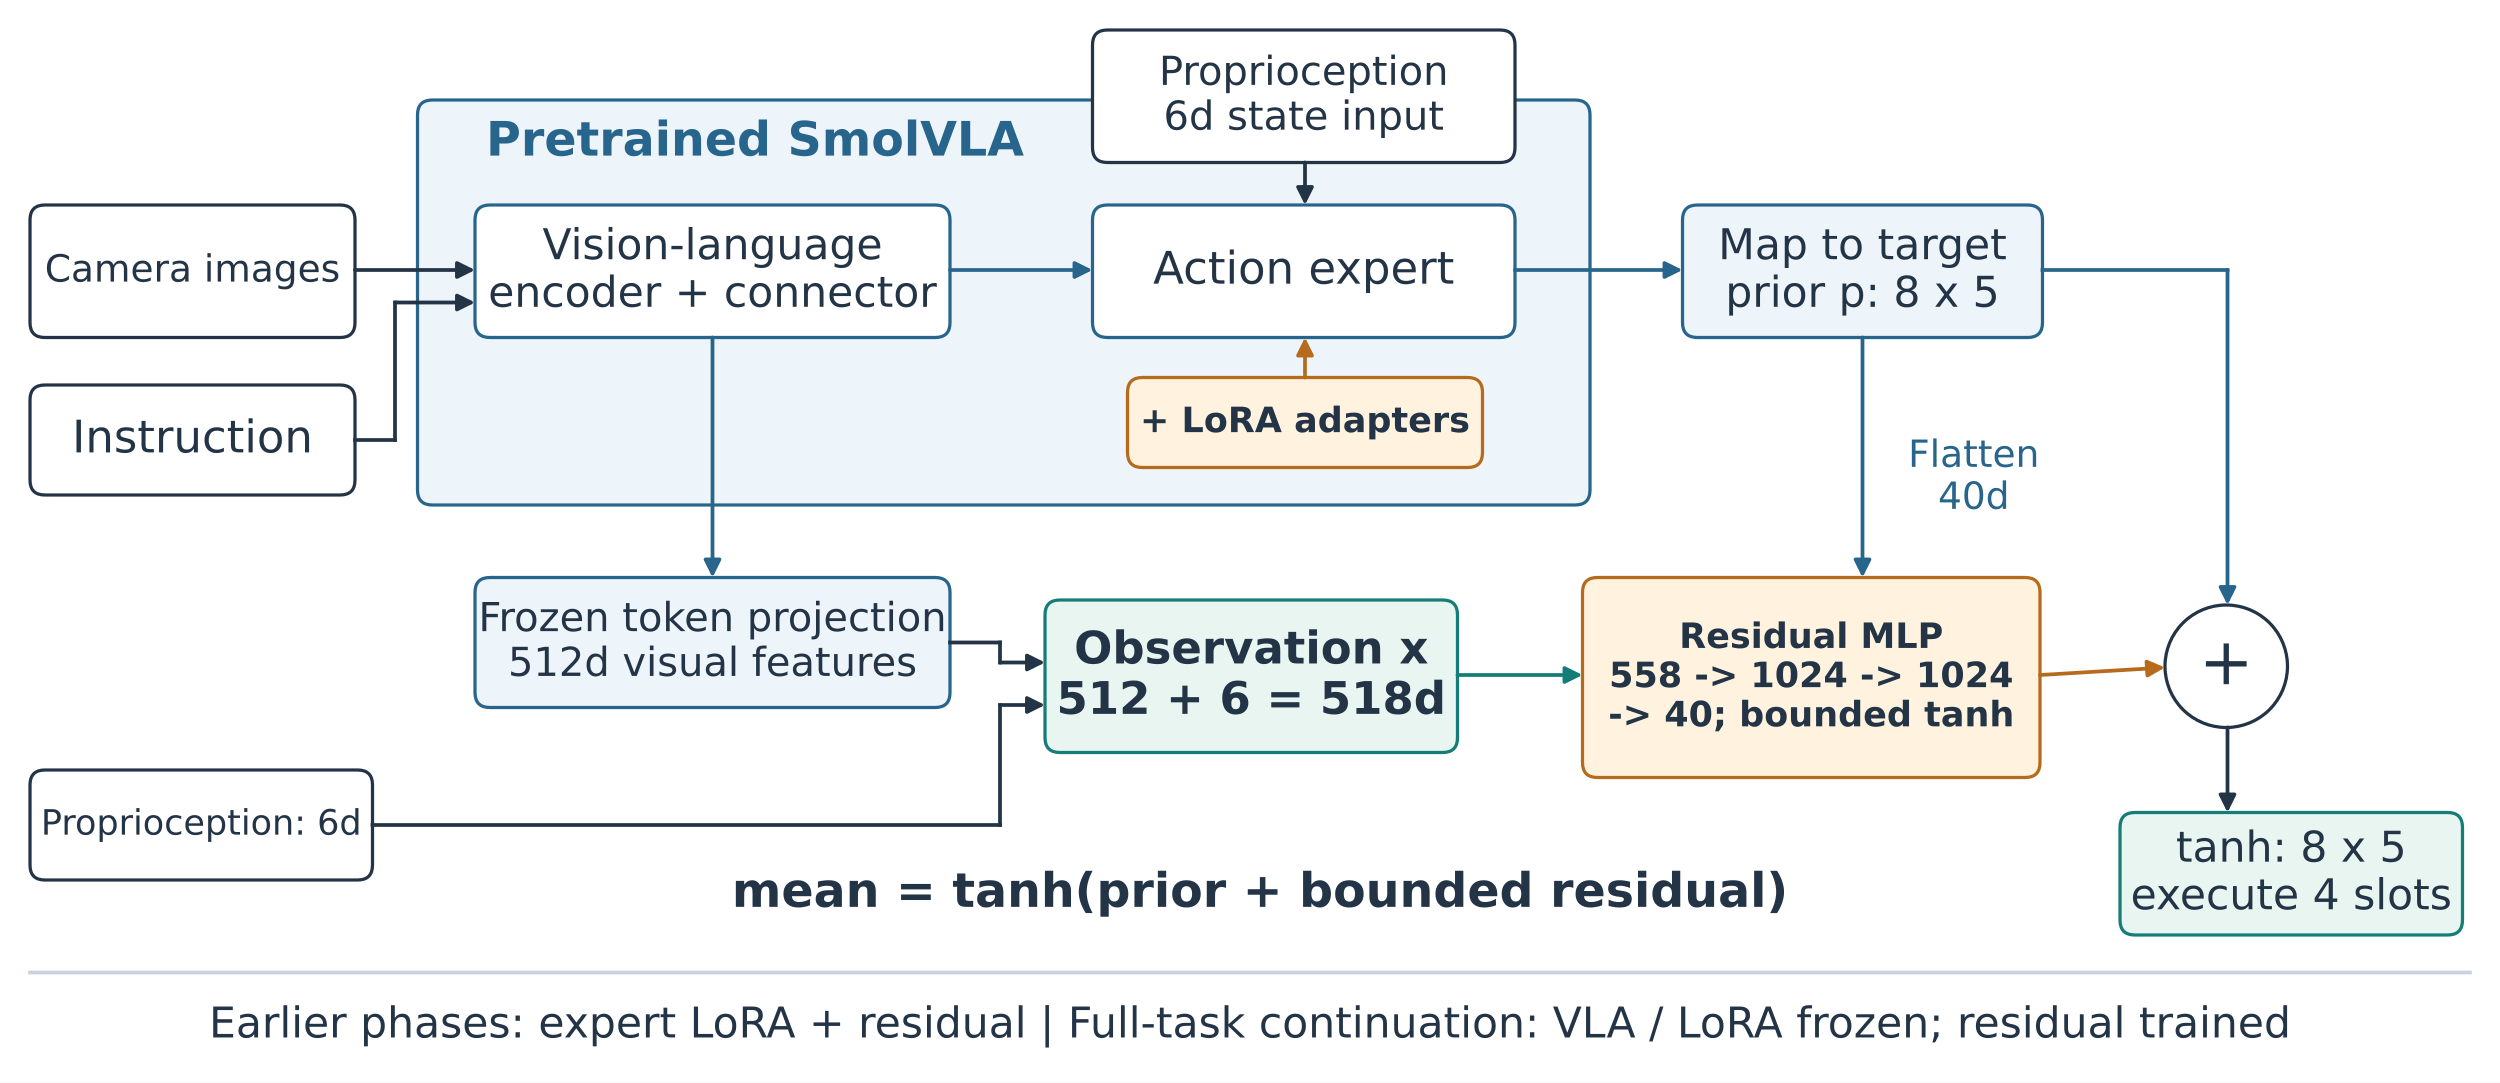
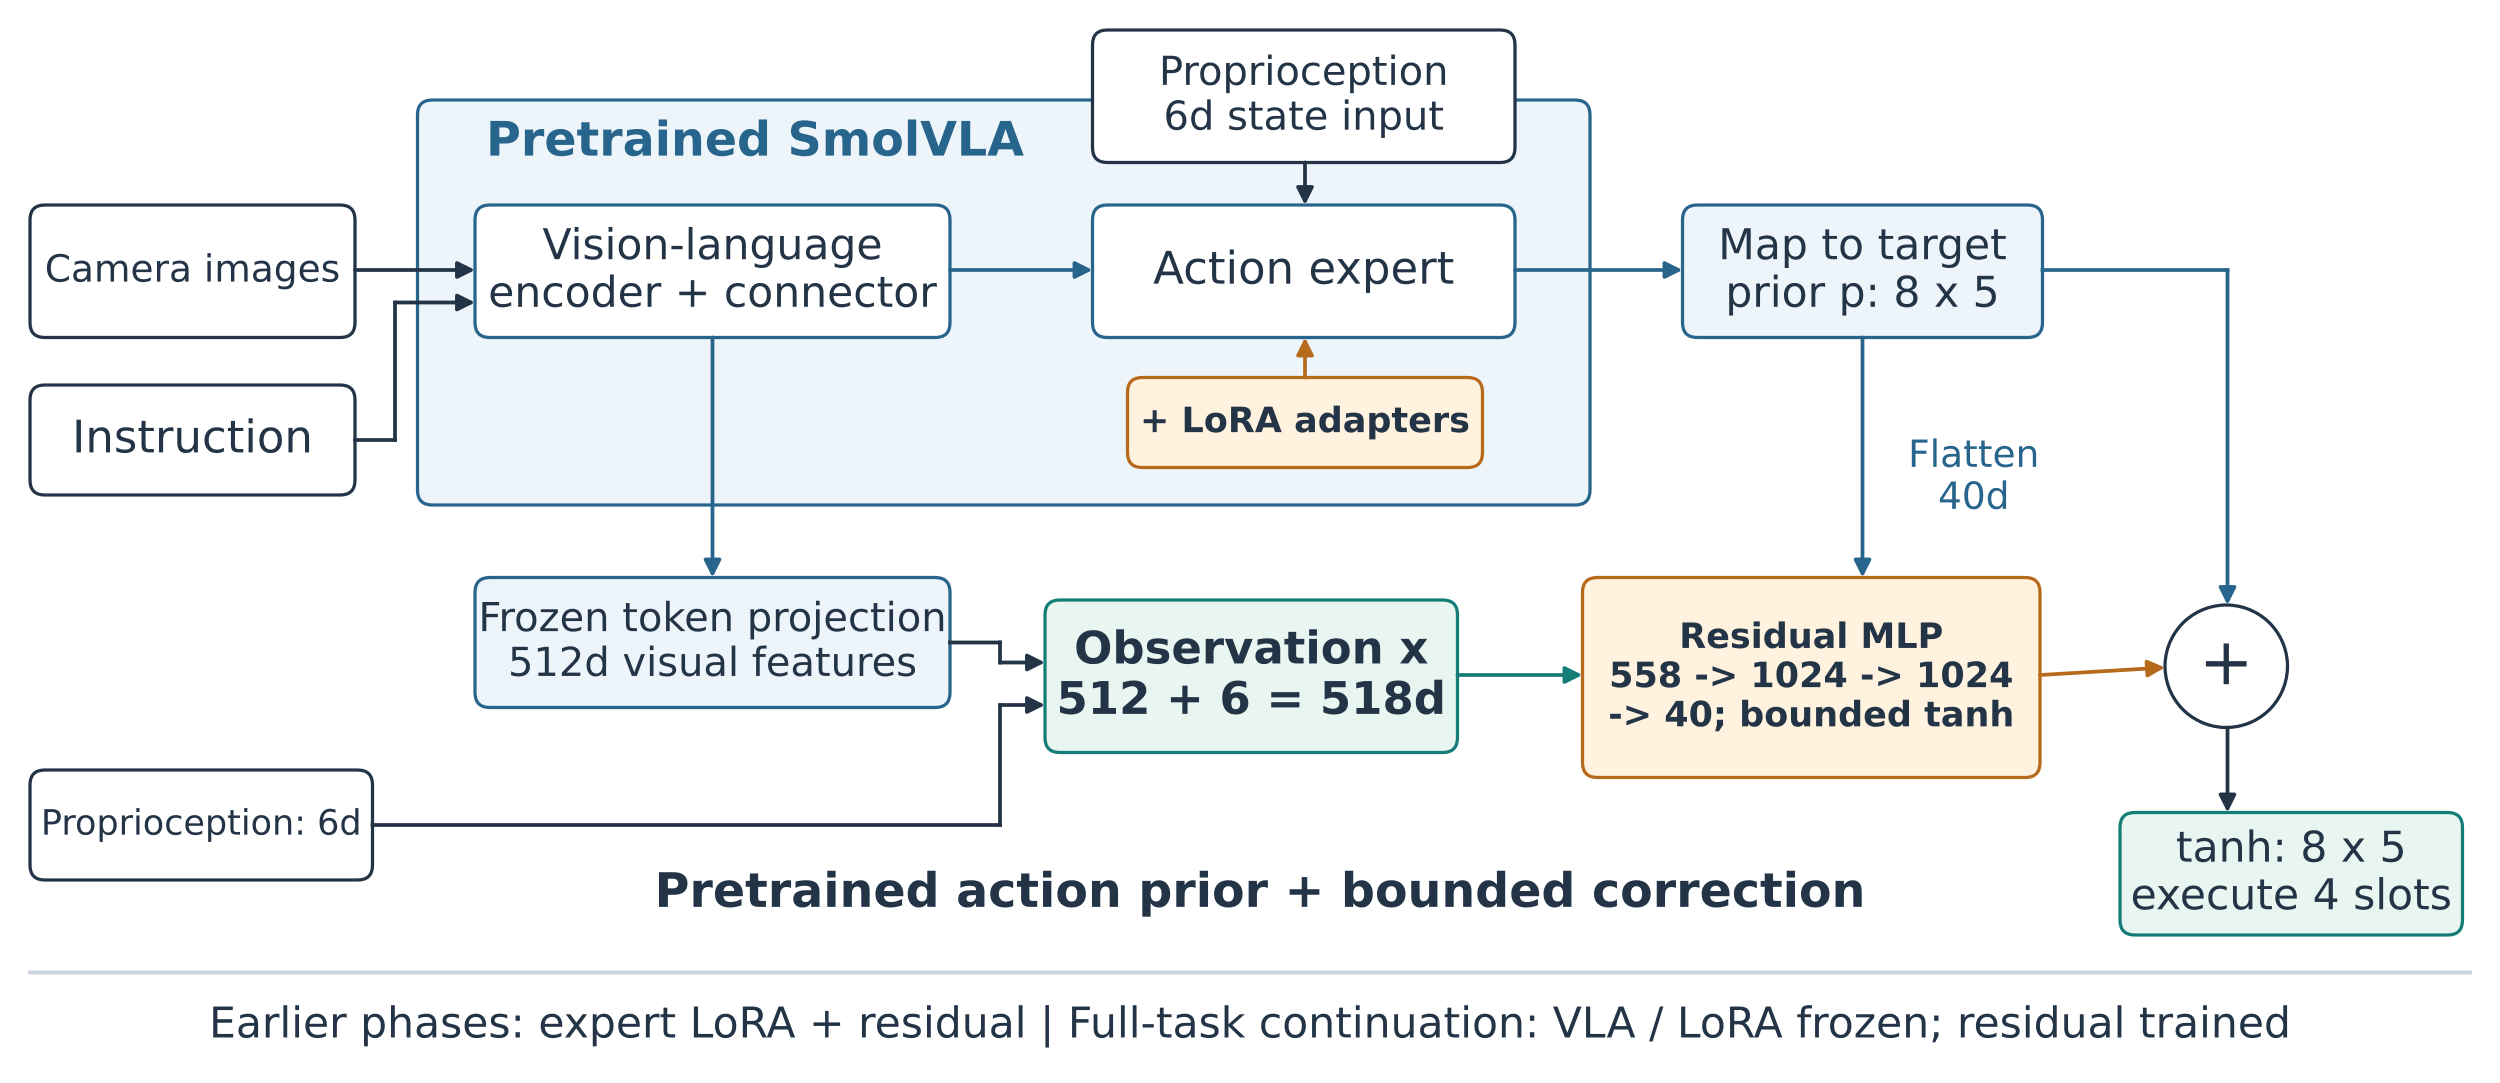
<svg xmlns="http://www.w3.org/2000/svg" width="720pt" height="311.76pt" viewBox="0 0 720 311.76" version="1.1">
  <defs>
    <style type="text/css">*{stroke-linejoin: round; stroke-linecap: butt}</style>
  </defs>
  <g id="figure_1">
    <g id="patch_1">
      <path d="M 0 311.76  L 720 311.76  L 720 0  L 0 0  z " style="fill: #ffffff" />
    </g>
    <g id="axes_1">
      <g id="patch_2">
-         <path d="M 124.56 28.8  L 453.6 28.8  Q 457.92 28.8 457.92 33.12  L 457.92 141.12  Q 457.92 145.44 453.6 145.44  L 124.56 145.44  Q 120.24 145.44 120.24 141.12  L 120.24 33.12  Q 120.24 28.8 124.56 28.8  z " clip-path="url(#pa6aa39fdc8)" style="fill: #edf4fa; stroke: #28658c; stroke-width: 0.936; stroke-linejoin: miter" />
+         <path d="M 124.56 28.8  L 453.6 28.8  Q 457.92 28.8 457.92 33.12  L 457.92 141.12  Q 457.92 145.44 453.6 145.44  L 124.56 145.44  Q 120.24 145.44 120.24 141.12  L 120.24 33.12  Q 120.24 28.8 124.56 28.8  z " clip-path="url(#p7bef2e6322)" style="fill: #edf4fa; stroke: #28658c; stroke-width: 0.936; stroke-linejoin: miter" />
      </g>
      <g id="patch_3">
-         <path d="M 127.44 32.4  L 307.44 32.4  L 307.44 49.68  L 127.44 49.68  L 127.44 32.4  z " clip-path="url(#pa6aa39fdc8)" style="fill: none" />
+         <path d="M 127.44 32.4  L 307.44 32.4  L 307.44 49.68  L 127.44 49.68  L 127.44 32.4  z " clip-path="url(#p7bef2e6322)" style="fill: none" />
      </g>
      <g id="text_1">
        <text style="fill: #28658c; font: 700 13.68px 'DejaVu Sans'; text-anchor: middle" x="217.44" y="44.815" transform="rotate(-0 217.44 44.81482)">Pretrained SmolVLA</text>
      </g>
      <g id="patch_4">
-         <path d="M 12.96 59.04  L 97.92 59.04  Q 102.24 59.04 102.24 63.36  L 102.24 92.88  Q 102.24 97.2 97.92 97.2  L 12.96 97.2  Q 8.64 97.2 8.64 92.88  L 8.64 63.36  Q 8.64 59.04 12.96 59.04  z " clip-path="url(#pa6aa39fdc8)" style="fill: #ffffff; stroke: #243447; stroke-width: 0.936; stroke-linejoin: miter" />
+         <path d="M 12.96 59.04  L 97.92 59.04  Q 102.24 59.04 102.24 63.36  L 102.24 92.88  Q 102.24 97.2 97.92 97.2  L 12.96 97.2  Q 8.64 97.2 8.64 92.88  L 8.64 63.36  Q 8.64 59.04 12.96 59.04  z " clip-path="url(#p7bef2e6322)" style="fill: #ffffff; stroke: #243447; stroke-width: 0.936; stroke-linejoin: miter" />
      </g>
      <g id="text_2">
        <text style="fill: #243447; font: 10.8px 'DejaVu Sans'; text-anchor: middle" x="55.44" y="81.1" transform="rotate(-0 55.44 81.10013)">Camera images</text>
      </g>
      <g id="patch_5">
-         <path d="M 141.12 59.04  L 269.28 59.04  Q 273.6 59.04 273.6 63.36  L 273.6 92.88  Q 273.6 97.2 269.28 97.2  L 141.12 97.2  Q 136.8 97.2 136.8 92.88  L 136.8 63.36  Q 136.8 59.04 141.12 59.04  z " clip-path="url(#pa6aa39fdc8)" style="fill: #ffffff; stroke: #28658c; stroke-width: 0.936; stroke-linejoin: miter" />
+         <path d="M 141.12 59.04  L 269.28 59.04  Q 273.6 59.04 273.6 63.36  L 273.6 92.88  Q 273.6 97.2 269.28 97.2  L 141.12 97.2  Q 136.8 97.2 136.8 92.88  L 136.8 63.36  Q 136.8 59.04 141.12 59.04  z " clip-path="url(#p7bef2e6322)" style="fill: #ffffff; stroke: #28658c; stroke-width: 0.936; stroke-linejoin: miter" />
      </g>
      <g id="text_3">
        <text style="fill: #243447; font: 12.24px 'DejaVu Sans'" transform="translate(156.2371 74.64441)">Vision-language</text>
        <text style="fill: #243447; font: 12.24px 'DejaVu Sans'" transform="translate(140.6034 88.35054)">encoder + connector</text>
      </g>
      <g id="patch_6">
-         <path d="M 12.96 110.88  L 97.92 110.88  Q 102.24 110.88 102.24 115.2  L 102.24 138.24  Q 102.24 142.56 97.92 142.56  L 12.96 142.56  Q 8.64 142.56 8.64 138.24  L 8.64 115.2  Q 8.64 110.88 12.96 110.88  z " clip-path="url(#pa6aa39fdc8)" style="fill: #ffffff; stroke: #243447; stroke-width: 0.936; stroke-linejoin: miter" />
+         <path d="M 12.96 110.88  L 97.92 110.88  Q 102.24 110.88 102.24 115.2  L 102.24 138.24  Q 102.24 142.56 97.92 142.56  L 12.96 142.56  Q 8.64 142.56 8.64 138.24  L 8.64 115.2  Q 8.64 110.88 12.96 110.88  z " clip-path="url(#p7bef2e6322)" style="fill: #ffffff; stroke: #243447; stroke-width: 0.936; stroke-linejoin: miter" />
      </g>
      <g id="text_4">
        <text style="fill: #243447; font: 12.96px 'DejaVu Sans'; text-anchor: middle" x="55.44" y="130.296" transform="rotate(-0 55.44 130.2962)">Instruction</text>
      </g>
      <g id="patch_7">
-         <path d="M 318.96 8.64  L 432 8.64  Q 436.32 8.64 436.32 12.96  L 436.32 42.48  Q 436.32 46.8 432 46.8  L 318.96 46.8  Q 314.64 46.8 314.64 42.48  L 314.64 12.96  Q 314.64 8.64 318.96 8.64  z " clip-path="url(#pa6aa39fdc8)" style="fill: #ffffff; stroke: #243447; stroke-width: 0.936; stroke-linejoin: miter" />
+         <path d="M 318.96 8.64  L 432 8.64  Q 436.32 8.64 436.32 12.96  L 436.32 42.48  Q 436.32 46.8 432 46.8  L 318.96 46.8  Q 314.64 46.8 314.64 42.48  L 314.64 12.96  Q 314.64 8.64 318.96 8.64  z " clip-path="url(#p7bef2e6322)" style="fill: #ffffff; stroke: #243447; stroke-width: 0.936; stroke-linejoin: miter" />
      </g>
      <g id="text_5">
        <text style="fill: #243447; font: 11.52px 'DejaVu Sans'" transform="translate(333.7947 24.44886)">Proprioception</text>
        <text style="fill: #243447; font: 11.52px 'DejaVu Sans'" transform="translate(335.0907 37.34874)">6d state input</text>
      </g>
      <g id="patch_8">
-         <path d="M 318.96 59.04  L 432 59.04  Q 436.32 59.04 436.32 63.36  L 436.32 92.88  Q 436.32 97.2 432 97.2  L 318.96 97.2  Q 314.64 97.2 314.64 92.88  L 314.64 63.36  Q 314.64 59.04 318.96 59.04  z " clip-path="url(#pa6aa39fdc8)" style="fill: #ffffff; stroke: #28658c; stroke-width: 0.936; stroke-linejoin: miter" />
+         <path d="M 318.96 59.04  L 432 59.04  Q 436.32 59.04 436.32 63.36  L 436.32 92.88  Q 436.32 97.2 432 97.2  L 318.96 97.2  Q 314.64 97.2 314.64 92.88  L 314.64 63.36  Q 314.64 59.04 318.96 59.04  z " clip-path="url(#p7bef2e6322)" style="fill: #ffffff; stroke: #28658c; stroke-width: 0.936; stroke-linejoin: miter" />
      </g>
      <g id="text_6">
        <text style="fill: #243447; font: 12.96px 'DejaVu Sans'; text-anchor: middle" x="375.48" y="81.696" transform="rotate(-0 375.48 81.69615)">Action expert</text>
      </g>
      <g id="patch_9">
-         <path d="M 375.84 46.8  Q 375.84 52.92 375.84 57.833  " clip-path="url(#pa6aa39fdc8)" style="fill: none; stroke: #243447; stroke-width: 1.08; stroke-linecap: round" />
-         <path d="M 377.84 53.833  L 375.84 57.833  L 373.84 53.833  z " clip-path="url(#pa6aa39fdc8)" style="fill: #243447; stroke: #243447; stroke-width: 1.08; stroke-linecap: round" />
+         <path d="M 375.84 46.8  Q 375.84 52.92 375.84 57.833  " clip-path="url(#p7bef2e6322)" style="fill: none; stroke: #243447; stroke-width: 1.08; stroke-linecap: round" />
+         <path d="M 377.84 53.833  L 375.84 57.833  L 373.84 53.833  z " clip-path="url(#p7bef2e6322)" style="fill: #243447; stroke: #243447; stroke-width: 1.08; stroke-linecap: round" />
      </g>
      <g id="patch_10">
-         <path d="M 329.04 108.72  L 422.64 108.72  Q 426.96 108.72 426.96 113.04  L 426.96 130.32  Q 426.96 134.64 422.64 134.64  L 329.04 134.64  Q 324.72 134.64 324.72 130.32  L 324.72 113.04  Q 324.72 108.72 329.04 108.72  z " clip-path="url(#pa6aa39fdc8)" style="fill: #fff2df; stroke: #b66a1b; stroke-width: 0.936; stroke-linejoin: miter" />
+         <path d="M 329.04 108.72  L 422.64 108.72  Q 426.96 108.72 426.96 113.04  L 426.96 130.32  Q 426.96 134.64 422.64 134.64  L 329.04 134.64  Q 324.72 134.64 324.72 130.32  L 324.72 113.04  Q 324.72 108.72 329.04 108.72  z " clip-path="url(#p7bef2e6322)" style="fill: #fff2df; stroke: #b66a1b; stroke-width: 0.936; stroke-linejoin: miter" />
      </g>
      <g id="text_7">
        <text style="fill: #243447; font: 700 10.08px 'DejaVu Sans'; text-anchor: middle" x="375.84" y="124.461" transform="rotate(-0 375.84 124.4614)">+ LoRA adapters</text>
      </g>
      <g id="patch_11">
-         <path d="M 488.88 59.04  L 583.92 59.04  Q 588.24 59.04 588.24 63.36  L 588.24 92.88  Q 588.24 97.2 583.92 97.2  L 488.88 97.2  Q 484.56 97.2 484.56 92.88  L 484.56 63.36  Q 484.56 59.04 488.88 59.04  z " clip-path="url(#pa6aa39fdc8)" style="fill: #edf4fa; stroke: #28658c; stroke-width: 0.936; stroke-linejoin: miter" />
+         <path d="M 488.88 59.04  L 583.92 59.04  Q 588.24 59.04 588.24 63.36  L 588.24 92.88  Q 588.24 97.2 583.92 97.2  L 488.88 97.2  Q 484.56 97.2 484.56 92.88  L 484.56 63.36  Q 484.56 59.04 488.88 59.04  z " clip-path="url(#p7bef2e6322)" style="fill: #edf4fa; stroke: #28658c; stroke-width: 0.936; stroke-linejoin: miter" />
      </g>
      <g id="text_8">
        <text style="fill: #243447; font: 12.24px 'DejaVu Sans'" transform="translate(494.8414 74.64441)">Map to target</text>
        <text style="fill: #243447; font: 12.24px 'DejaVu Sans'" transform="translate(496.9011 88.35054)">prior p: 8 x 5</text>
      </g>
      <g id="patch_12">
-         <path d="M 102.24 77.76  Q 119.52 77.76 135.593 77.76  " clip-path="url(#pa6aa39fdc8)" style="fill: none; stroke: #243447; stroke-width: 1.08; stroke-linecap: round" />
-         <path d="M 131.593 75.76  L 135.593 77.76  L 131.593 79.76  z " clip-path="url(#pa6aa39fdc8)" style="fill: #243447; stroke: #243447; stroke-width: 1.08; stroke-linecap: round" />
+         <path d="M 102.24 77.76  Q 119.52 77.76 135.593 77.76  " clip-path="url(#p7bef2e6322)" style="fill: none; stroke: #243447; stroke-width: 1.08; stroke-linecap: round" />
+         <path d="M 131.593 75.76  L 135.593 77.76  L 131.593 79.76  z " clip-path="url(#p7bef2e6322)" style="fill: #243447; stroke: #243447; stroke-width: 1.08; stroke-linecap: round" />
      </g>
      <g id="line2d_1">
-         <path d="M 102.24 126.72  L 113.76 126.72  " clip-path="url(#pa6aa39fdc8)" style="fill: none; stroke: #243447; stroke-width: 1.08; stroke-linecap: square" />
+         <path d="M 102.24 126.72  L 113.76 126.72  " clip-path="url(#p7bef2e6322)" style="fill: none; stroke: #243447; stroke-width: 1.08; stroke-linecap: square" />
      </g>
      <g id="line2d_2">
-         <path d="M 113.76 126.72  L 113.76 87.12  " clip-path="url(#pa6aa39fdc8)" style="fill: none; stroke: #243447; stroke-width: 1.08; stroke-linecap: square" />
+         <path d="M 113.76 126.72  L 113.76 87.12  " clip-path="url(#p7bef2e6322)" style="fill: none; stroke: #243447; stroke-width: 1.08; stroke-linecap: square" />
      </g>
      <g id="patch_13">
-         <path d="M 113.76 87.12  Q 125.28 87.12 135.593 87.12  " clip-path="url(#pa6aa39fdc8)" style="fill: none; stroke: #243447; stroke-width: 1.08; stroke-linecap: round" />
-         <path d="M 131.593 85.12  L 135.593 87.12  L 131.593 89.12  z " clip-path="url(#pa6aa39fdc8)" style="fill: #243447; stroke: #243447; stroke-width: 1.08; stroke-linecap: round" />
+         <path d="M 113.76 87.12  Q 125.28 87.12 135.593 87.12  " clip-path="url(#p7bef2e6322)" style="fill: none; stroke: #243447; stroke-width: 1.08; stroke-linecap: round" />
+         <path d="M 131.593 85.12  L 135.593 87.12  L 131.593 89.12  z " clip-path="url(#p7bef2e6322)" style="fill: #243447; stroke: #243447; stroke-width: 1.08; stroke-linecap: round" />
      </g>
      <g id="patch_14">
-         <path d="M 273.6 77.76  Q 294.12 77.76 313.433 77.76  " clip-path="url(#pa6aa39fdc8)" style="fill: none; stroke: #28658c; stroke-width: 1.08; stroke-linecap: round" />
-         <path d="M 309.433 75.76  L 313.433 77.76  L 309.433 79.76  z " clip-path="url(#pa6aa39fdc8)" style="fill: #28658c; stroke: #28658c; stroke-width: 1.08; stroke-linecap: round" />
+         <path d="M 273.6 77.76  Q 294.12 77.76 313.433 77.76  " clip-path="url(#p7bef2e6322)" style="fill: none; stroke: #28658c; stroke-width: 1.08; stroke-linecap: round" />
+         <path d="M 309.433 75.76  L 313.433 77.76  L 309.433 79.76  z " clip-path="url(#p7bef2e6322)" style="fill: #28658c; stroke: #28658c; stroke-width: 1.08; stroke-linecap: round" />
      </g>
      <g id="patch_15">
-         <path d="M 375.84 108.72  Q 375.84 102.96 375.84 98.407  " clip-path="url(#pa6aa39fdc8)" style="fill: none; stroke: #b66a1b; stroke-width: 1.08; stroke-linecap: round" />
-         <path d="M 373.84 102.407  L 375.84 98.407  L 377.84 102.407  z " clip-path="url(#pa6aa39fdc8)" style="fill: #b66a1b; stroke: #b66a1b; stroke-width: 1.08; stroke-linecap: round" />
+         <path d="M 375.84 108.72  Q 375.84 102.96 375.84 98.407  " clip-path="url(#p7bef2e6322)" style="fill: none; stroke: #b66a1b; stroke-width: 1.08; stroke-linecap: round" />
+         <path d="M 373.84 102.407  L 375.84 98.407  L 377.84 102.407  z " clip-path="url(#p7bef2e6322)" style="fill: #b66a1b; stroke: #b66a1b; stroke-width: 1.08; stroke-linecap: round" />
      </g>
      <g id="patch_16">
-         <path d="M 436.32 77.76  Q 460.44 77.76 483.353 77.76  " clip-path="url(#pa6aa39fdc8)" style="fill: none; stroke: #28658c; stroke-width: 1.08; stroke-linecap: round" />
-         <path d="M 479.353 75.76  L 483.353 77.76  L 479.353 79.76  z " clip-path="url(#pa6aa39fdc8)" style="fill: #28658c; stroke: #28658c; stroke-width: 1.08; stroke-linecap: round" />
+         <path d="M 436.32 77.76  Q 460.44 77.76 483.353 77.76  " clip-path="url(#p7bef2e6322)" style="fill: none; stroke: #28658c; stroke-width: 1.08; stroke-linecap: round" />
+         <path d="M 479.353 75.76  L 483.353 77.76  L 479.353 79.76  z " clip-path="url(#p7bef2e6322)" style="fill: #28658c; stroke: #28658c; stroke-width: 1.08; stroke-linecap: round" />
      </g>
      <g id="patch_17">
-         <path d="M 141.12 166.32  L 269.28 166.32  Q 273.6 166.32 273.6 170.64  L 273.6 199.44  Q 273.6 203.76 269.28 203.76  L 141.12 203.76  Q 136.8 203.76 136.8 199.44  L 136.8 170.64  Q 136.8 166.32 141.12 166.32  z " clip-path="url(#pa6aa39fdc8)" style="fill: #edf4fa; stroke: #28658c; stroke-width: 0.936; stroke-linejoin: miter" />
+         <path d="M 141.12 166.32  L 269.28 166.32  Q 273.6 166.32 273.6 170.64  L 273.6 199.44  Q 273.6 203.76 269.28 203.76  L 141.12 203.76  Q 136.8 203.76 136.8 199.44  L 136.8 170.64  Q 136.8 166.32 141.12 166.32  z " clip-path="url(#p7bef2e6322)" style="fill: #edf4fa; stroke: #28658c; stroke-width: 0.936; stroke-linejoin: miter" />
      </g>
      <g id="text_9">
        <text style="fill: #243447; font: 11.52px 'DejaVu Sans'" transform="translate(137.7954 181.7689)">Frozen token projection</text>
        <text style="fill: #243447; font: 11.52px 'DejaVu Sans'" transform="translate(146.304 194.6687)">512d visual features</text>
      </g>
      <g id="patch_18">
-         <path d="M 12.96 221.76  L 102.96 221.76  Q 107.28 221.76 107.28 226.08  L 107.28 249.12  Q 107.28 253.44 102.96 253.44  L 12.96 253.44  Q 8.64 253.44 8.64 249.12  L 8.64 226.08  Q 8.64 221.76 12.96 221.76  z " clip-path="url(#pa6aa39fdc8)" style="fill: #ffffff; stroke: #243447; stroke-width: 0.936; stroke-linejoin: miter" />
+         <path d="M 12.96 221.76  L 102.96 221.76  Q 107.28 221.76 107.28 226.08  L 107.28 249.12  Q 107.28 253.44 102.96 253.44  L 12.96 253.44  Q 8.64 253.44 8.64 249.12  L 8.64 226.08  Q 8.64 221.76 12.96 221.76  z " clip-path="url(#p7bef2e6322)" style="fill: #ffffff; stroke: #243447; stroke-width: 0.936; stroke-linejoin: miter" />
      </g>
      <g id="text_10">
        <text style="fill: #243447; font: 10.08px 'DejaVu Sans'; text-anchor: middle" x="57.96" y="240.381" transform="rotate(-0 57.96 240.3815)">Proprioception: 6d</text>
      </g>
      <g id="patch_19">
-         <path d="M 305.28 172.8  L 415.44 172.8  Q 419.76 172.8 419.76 177.12  L 419.76 212.4  Q 419.76 216.72 415.44 216.72  L 305.28 216.72  Q 300.96 216.72 300.96 212.4  L 300.96 177.12  Q 300.96 172.8 305.28 172.8  z " clip-path="url(#pa6aa39fdc8)" style="fill: #e8f5f1; stroke: #147d77; stroke-width: 0.936; stroke-linejoin: miter" />
+         <path d="M 305.28 172.8  L 415.44 172.8  Q 419.76 172.8 419.76 177.12  L 419.76 212.4  Q 419.76 216.72 415.44 216.72  L 305.28 216.72  Q 300.96 216.72 300.96 212.4  L 300.96 177.12  Q 300.96 172.8 305.28 172.8  z " clip-path="url(#p7bef2e6322)" style="fill: #e8f5f1; stroke: #147d77; stroke-width: 0.936; stroke-linejoin: miter" />
      </g>
      <g id="text_11">
        <text style="fill: #243447; font: 700 12.96px 'DejaVu Sans'" transform="translate(309.3492 191.08)">Observation x</text>
        <text style="fill: #243447; font: 700 12.96px 'DejaVu Sans'" transform="translate(304.2776 205.5923)">512 + 6 = 518d</text>
      </g>
      <g id="patch_20">
-         <path d="M 205.2 97.2  Q 205.2 131.76 205.2 165.113  " clip-path="url(#pa6aa39fdc8)" style="fill: none; stroke: #28658c; stroke-width: 1.08; stroke-linecap: round" />
-         <path d="M 207.2 161.113  L 205.2 165.113  L 203.2 161.113  z " clip-path="url(#pa6aa39fdc8)" style="fill: #28658c; stroke: #28658c; stroke-width: 1.08; stroke-linecap: round" />
+         <path d="M 205.2 97.2  Q 205.2 131.76 205.2 165.113  " clip-path="url(#p7bef2e6322)" style="fill: none; stroke: #28658c; stroke-width: 1.08; stroke-linecap: round" />
+         <path d="M 207.2 161.113  L 205.2 165.113  L 203.2 161.113  z " clip-path="url(#p7bef2e6322)" style="fill: #28658c; stroke: #28658c; stroke-width: 1.08; stroke-linecap: round" />
      </g>
      <g id="line2d_3">
-         <path d="M 273.6 185.04  L 288 185.04  " clip-path="url(#pa6aa39fdc8)" style="fill: none; stroke: #243447; stroke-width: 1.08; stroke-linecap: square" />
+         <path d="M 273.6 185.04  L 288 185.04  " clip-path="url(#p7bef2e6322)" style="fill: none; stroke: #243447; stroke-width: 1.08; stroke-linecap: square" />
      </g>
      <g id="line2d_4">
-         <path d="M 288 185.04  L 288 190.8  " clip-path="url(#pa6aa39fdc8)" style="fill: none; stroke: #243447; stroke-width: 1.08; stroke-linecap: square" />
+         <path d="M 288 185.04  L 288 190.8  " clip-path="url(#p7bef2e6322)" style="fill: none; stroke: #243447; stroke-width: 1.08; stroke-linecap: square" />
      </g>
      <g id="patch_21">
-         <path d="M 288 190.8  Q 294.48 190.8 299.753 190.8  " clip-path="url(#pa6aa39fdc8)" style="fill: none; stroke: #243447; stroke-width: 1.08; stroke-linecap: round" />
-         <path d="M 295.753 188.8  L 299.753 190.8  L 295.753 192.8  z " clip-path="url(#pa6aa39fdc8)" style="fill: #243447; stroke: #243447; stroke-width: 1.08; stroke-linecap: round" />
+         <path d="M 288 190.8  Q 294.48 190.8 299.753 190.8  " clip-path="url(#p7bef2e6322)" style="fill: none; stroke: #243447; stroke-width: 1.08; stroke-linecap: round" />
+         <path d="M 295.753 188.8  L 299.753 190.8  L 295.753 192.8  z " clip-path="url(#p7bef2e6322)" style="fill: #243447; stroke: #243447; stroke-width: 1.08; stroke-linecap: round" />
      </g>
      <g id="line2d_5">
-         <path d="M 107.28 237.6  L 288 237.6  " clip-path="url(#pa6aa39fdc8)" style="fill: none; stroke: #243447; stroke-width: 1.08; stroke-linecap: square" />
+         <path d="M 107.28 237.6  L 288 237.6  " clip-path="url(#p7bef2e6322)" style="fill: none; stroke: #243447; stroke-width: 1.08; stroke-linecap: square" />
      </g>
      <g id="line2d_6">
-         <path d="M 288 237.6  L 288 203.04  " clip-path="url(#pa6aa39fdc8)" style="fill: none; stroke: #243447; stroke-width: 1.08; stroke-linecap: square" />
+         <path d="M 288 237.6  L 288 203.04  " clip-path="url(#p7bef2e6322)" style="fill: none; stroke: #243447; stroke-width: 1.08; stroke-linecap: square" />
      </g>
      <g id="patch_22">
-         <path d="M 288 203.04  Q 294.48 203.04 299.753 203.04  " clip-path="url(#pa6aa39fdc8)" style="fill: none; stroke: #243447; stroke-width: 1.08; stroke-linecap: round" />
-         <path d="M 295.753 201.04  L 299.753 203.04  L 295.753 205.04  z " clip-path="url(#pa6aa39fdc8)" style="fill: #243447; stroke: #243447; stroke-width: 1.08; stroke-linecap: round" />
+         <path d="M 288 203.04  Q 294.48 203.04 299.753 203.04  " clip-path="url(#p7bef2e6322)" style="fill: none; stroke: #243447; stroke-width: 1.08; stroke-linecap: round" />
+         <path d="M 295.753 201.04  L 299.753 203.04  L 295.753 205.04  z " clip-path="url(#p7bef2e6322)" style="fill: #243447; stroke: #243447; stroke-width: 1.08; stroke-linecap: round" />
      </g>
      <g id="patch_23">
-         <path d="M 460.08 166.32  L 583.2 166.32  Q 587.52 166.32 587.52 170.64  L 587.52 219.6  Q 587.52 223.92 583.2 223.92  L 460.08 223.92  Q 455.76 223.92 455.76 219.6  L 455.76 170.64  Q 455.76 166.32 460.08 166.32  z " clip-path="url(#pa6aa39fdc8)" style="fill: #fff2df; stroke: #b66a1b; stroke-width: 0.936; stroke-linejoin: miter" />
+         <path d="M 460.08 166.32  L 583.2 166.32  Q 587.52 166.32 587.52 170.64  L 587.52 219.6  Q 587.52 223.92 583.2 223.92  L 460.08 223.92  Q 455.76 223.92 455.76 219.6  L 455.76 170.64  Q 455.76 166.32 460.08 166.32  z " clip-path="url(#p7bef2e6322)" style="fill: #fff2df; stroke: #b66a1b; stroke-width: 0.936; stroke-linejoin: miter" />
      </g>
      <g id="text_12">
        <text style="fill: #243447; font: 700 10.08px 'DejaVu Sans'" transform="translate(483.6132 186.6141)">Residual MLP</text>
        <text style="fill: #243447; font: 700 10.08px 'DejaVu Sans'" transform="translate(463.4178 197.9015)">558 -&gt; 1024 -&gt; 1024</text>
        <text style="fill: #243447; font: 700 10.08px 'DejaVu Sans'" transform="translate(463.1673 209.1888)">-&gt; 40; bounded tanh</text>
      </g>
      <g id="patch_24">
-         <path d="M 419.76 194.4  Q 437.76 194.4 454.553 194.4  " clip-path="url(#pa6aa39fdc8)" style="fill: none; stroke: #147d77; stroke-width: 1.08; stroke-linecap: round" />
-         <path d="M 450.553 192.4  L 454.553 194.4  L 450.553 196.4  z " clip-path="url(#pa6aa39fdc8)" style="fill: #147d77; stroke: #147d77; stroke-width: 1.08; stroke-linecap: round" />
+         <path d="M 419.76 194.4  Q 437.76 194.4 454.553 194.4  " clip-path="url(#p7bef2e6322)" style="fill: none; stroke: #147d77; stroke-width: 1.08; stroke-linecap: round" />
+         <path d="M 450.553 192.4  L 454.553 194.4  L 450.553 196.4  z " clip-path="url(#p7bef2e6322)" style="fill: #147d77; stroke: #147d77; stroke-width: 1.08; stroke-linecap: round" />
      </g>
      <g id="patch_25">
-         <path d="M 536.4 97.2  Q 536.4 131.76 536.4 165.113  " clip-path="url(#pa6aa39fdc8)" style="fill: none; stroke: #28658c; stroke-width: 1.08; stroke-linecap: round" />
-         <path d="M 538.4 161.113  L 536.4 165.113  L 534.4 161.113  z " clip-path="url(#pa6aa39fdc8)" style="fill: #28658c; stroke: #28658c; stroke-width: 1.08; stroke-linecap: round" />
+         <path d="M 536.4 97.2  Q 536.4 131.76 536.4 165.113  " clip-path="url(#p7bef2e6322)" style="fill: none; stroke: #28658c; stroke-width: 1.08; stroke-linecap: round" />
+         <path d="M 538.4 161.113  L 536.4 165.113  L 534.4 161.113  z " clip-path="url(#p7bef2e6322)" style="fill: #28658c; stroke: #28658c; stroke-width: 1.08; stroke-linecap: round" />
      </g>
      <g id="patch_26">
-         <path d="M 540.72 122.4  L 596.16 122.4  L 596.16 152.64  L 540.72 152.64  L 540.72 122.4  z " clip-path="url(#pa6aa39fdc8)" style="fill: none" />
+         <path d="M 540.72 122.4  L 596.16 122.4  L 596.16 152.64  L 540.72 152.64  L 540.72 122.4  z " clip-path="url(#p7bef2e6322)" style="fill: none" />
      </g>
      <g id="text_13">
        <text style="fill: #28658c; font: 10.8px 'DejaVu Sans'" transform="translate(549.5459 134.4533)">Flatten</text>
        <text style="fill: #28658c; font: 10.8px 'DejaVu Sans'" transform="translate(558.1403 146.5469)">40d</text>
      </g>
      <g id="patch_27">
-         <path d="M 641.16 174.24  C 645.838 174.24 650.325 176.099 653.633 179.407  C 656.941 182.715 658.8 187.202 658.8 191.88  C 658.8 196.558 656.941 201.045 653.633 204.353  C 650.325 207.661 645.838 209.52 641.16 209.52  C 636.482 209.52 631.995 207.661 628.687 204.353  C 625.379 201.045 623.52 196.558 623.52 191.88  C 623.52 187.202 625.379 182.715 628.687 179.407  C 631.995 176.099 636.482 174.24 641.16 174.24  z " clip-path="url(#pa6aa39fdc8)" style="fill: #ffffff; stroke: #243447; stroke-width: 0.936; stroke-linejoin: miter" />
+         <path d="M 641.16 174.24  C 645.838 174.24 650.325 176.099 653.633 179.407  C 656.941 182.715 658.8 187.202 658.8 191.88  C 658.8 196.558 656.941 201.045 653.633 204.353  C 650.325 207.661 645.838 209.52 641.16 209.52  C 636.482 209.52 631.995 207.661 628.687 204.353  C 625.379 201.045 623.52 196.558 623.52 191.88  C 623.52 187.202 625.379 182.715 628.687 179.407  C 631.995 176.099 636.482 174.24 641.16 174.24  z " clip-path="url(#p7bef2e6322)" style="fill: #ffffff; stroke: #243447; stroke-width: 0.936; stroke-linejoin: miter" />
      </g>
      <g id="text_14">
        <text style="fill: #243447; font: 18.72px 'DejaVu Sans'; text-anchor: middle" x="641.16" y="197.046" transform="rotate(-0 641.16 197.0455)">+</text>
      </g>
      <g id="patch_28">
-         <path d="M 587.52 194.4  Q 605.52 193.32 622.315 192.312  " clip-path="url(#pa6aa39fdc8)" style="fill: none; stroke: #b66a1b; stroke-width: 1.08; stroke-linecap: round" />
-         <path d="M 618.202 190.555  L 622.315 192.312  L 618.442 194.548  z " clip-path="url(#pa6aa39fdc8)" style="fill: #b66a1b; stroke: #b66a1b; stroke-width: 1.08; stroke-linecap: round" />
+         <path d="M 587.52 194.4  Q 605.52 193.32 622.315 192.312  " clip-path="url(#p7bef2e6322)" style="fill: none; stroke: #b66a1b; stroke-width: 1.08; stroke-linecap: round" />
+         <path d="M 618.202 190.555  L 622.315 192.312  L 618.442 194.548  z " clip-path="url(#p7bef2e6322)" style="fill: #b66a1b; stroke: #b66a1b; stroke-width: 1.08; stroke-linecap: round" />
      </g>
      <g id="line2d_7">
-         <path d="M 588.24 77.76  L 641.52 77.76  " clip-path="url(#pa6aa39fdc8)" style="fill: none; stroke: #28658c; stroke-width: 1.08; stroke-linecap: square" />
+         <path d="M 588.24 77.76  L 641.52 77.76  " clip-path="url(#p7bef2e6322)" style="fill: none; stroke: #28658c; stroke-width: 1.08; stroke-linecap: square" />
      </g>
      <g id="patch_29">
-         <path d="M 641.52 77.76  Q 641.52 126 641.52 173.033  " clip-path="url(#pa6aa39fdc8)" style="fill: none; stroke: #28658c; stroke-width: 1.08; stroke-linecap: round" />
-         <path d="M 643.52 169.033  L 641.52 173.033  L 639.52 169.033  z " clip-path="url(#pa6aa39fdc8)" style="fill: #28658c; stroke: #28658c; stroke-width: 1.08; stroke-linecap: round" />
+         <path d="M 641.52 77.76  Q 641.52 126 641.52 173.033  " clip-path="url(#p7bef2e6322)" style="fill: none; stroke: #28658c; stroke-width: 1.08; stroke-linecap: round" />
+         <path d="M 643.52 169.033  L 641.52 173.033  L 639.52 169.033  z " clip-path="url(#p7bef2e6322)" style="fill: #28658c; stroke: #28658c; stroke-width: 1.08; stroke-linecap: round" />
      </g>
      <g id="patch_30">
-         <path d="M 614.88 234  L 704.88 234  Q 709.2 234 709.2 238.32  L 709.2 264.96  Q 709.2 269.28 704.88 269.28  L 614.88 269.28  Q 610.56 269.28 610.56 264.96  L 610.56 238.32  Q 610.56 234 614.88 234  z " clip-path="url(#pa6aa39fdc8)" style="fill: #e8f5f1; stroke: #147d77; stroke-width: 0.936; stroke-linejoin: miter" />
+         <path d="M 614.88 234  L 704.88 234  Q 709.2 234 709.2 238.32  L 709.2 264.96  Q 709.2 269.28 704.88 269.28  L 614.88 269.28  Q 610.56 269.28 610.56 264.96  L 610.56 238.32  Q 610.56 234 614.88 234  z " clip-path="url(#p7bef2e6322)" style="fill: #e8f5f1; stroke: #147d77; stroke-width: 0.936; stroke-linejoin: miter" />
      </g>
      <g id="text_15">
        <text style="fill: #243447; font: 12.24px 'DejaVu Sans'" transform="translate(626.6666 248.1644)">tanh: 8 x 5</text>
        <text style="fill: #243447; font: 12.24px 'DejaVu Sans'" transform="translate(613.6118 261.8705)">execute 4 slots</text>
      </g>
      <g id="patch_31">
-         <path d="M 641.52 209.52  Q 641.52 221.76 641.52 232.793  " clip-path="url(#pa6aa39fdc8)" style="fill: none; stroke: #243447; stroke-width: 1.08; stroke-linecap: round" />
-         <path d="M 643.52 228.793  L 641.52 232.793  L 639.52 228.793  z " clip-path="url(#pa6aa39fdc8)" style="fill: #243447; stroke: #243447; stroke-width: 1.08; stroke-linecap: round" />
+         <path d="M 641.52 209.52  Q 641.52 221.76 641.52 232.793  " clip-path="url(#p7bef2e6322)" style="fill: none; stroke: #243447; stroke-width: 1.08; stroke-linecap: round" />
+         <path d="M 643.52 228.793  L 641.52 232.793  L 639.52 228.793  z " clip-path="url(#p7bef2e6322)" style="fill: #243447; stroke: #243447; stroke-width: 1.08; stroke-linecap: round" />
      </g>
      <g id="patch_32">
-         <path d="M 138.24 246.96  L 587.52 246.96  L 587.52 267.84  L 138.24 267.84  L 138.24 246.96  z " clip-path="url(#pa6aa39fdc8)" style="fill: none" />
+         <path d="M 138.24 246.96  L 587.52 246.96  L 587.52 267.84  L 138.24 267.84  L 138.24 246.96  z " clip-path="url(#p7bef2e6322)" style="fill: none" />
      </g>
      <g id="text_16">
-         <text style="fill: #243447; font: 700 13.68px 'DejaVu Sans'; text-anchor: middle" x="362.88" y="261.175" transform="rotate(-0 362.88 261.1748)">mean = tanh(prior + bounded residual)</text>
+         <text style="fill: #243447; font: 700 13.68px 'DejaVu Sans'; text-anchor: middle" x="362.88" y="261.175" transform="rotate(-0 362.88 261.1748)">Pretrained action prior + bounded correction</text>
      </g>
      <g id="line2d_8">
-         <path d="M 8.64 280.08  L 711.36 280.08  " clip-path="url(#pa6aa39fdc8)" style="fill: none; stroke: #cad3dd; stroke-width: 1.08; stroke-linecap: square" />
+         <path d="M 8.64 280.08  L 711.36 280.08  " clip-path="url(#p7bef2e6322)" style="fill: none; stroke: #cad3dd; stroke-width: 1.08; stroke-linecap: square" />
      </g>
      <g id="patch_33">
-         <path d="M 8.64 286.56  L 711.36 286.56  L 711.36 304.56  L 8.64 304.56  L 8.64 286.56  z " clip-path="url(#pa6aa39fdc8)" style="fill: none" />
+         <path d="M 8.64 286.56  L 711.36 286.56  L 711.36 304.56  L 8.64 304.56  L 8.64 286.56  z " clip-path="url(#p7bef2e6322)" style="fill: none" />
      </g>
      <g id="text_17">
        <text style="fill: #243447; font: 12.24px 'DejaVu Sans'; text-anchor: middle" x="360" y="298.794" transform="rotate(-0 360 298.794)">Earlier phases: expert LoRA + residual    |    Full-task continuation: VLA / LoRA frozen; residual trained</text>
      </g>
    </g>
  </g>
  <defs>
-     <clipPath id="pa6aa39fdc8">
+     <clipPath id="p7bef2e6322">
      <rect x="0" y="0" width="720" height="311.76" />
    </clipPath>
  </defs>
</svg>
